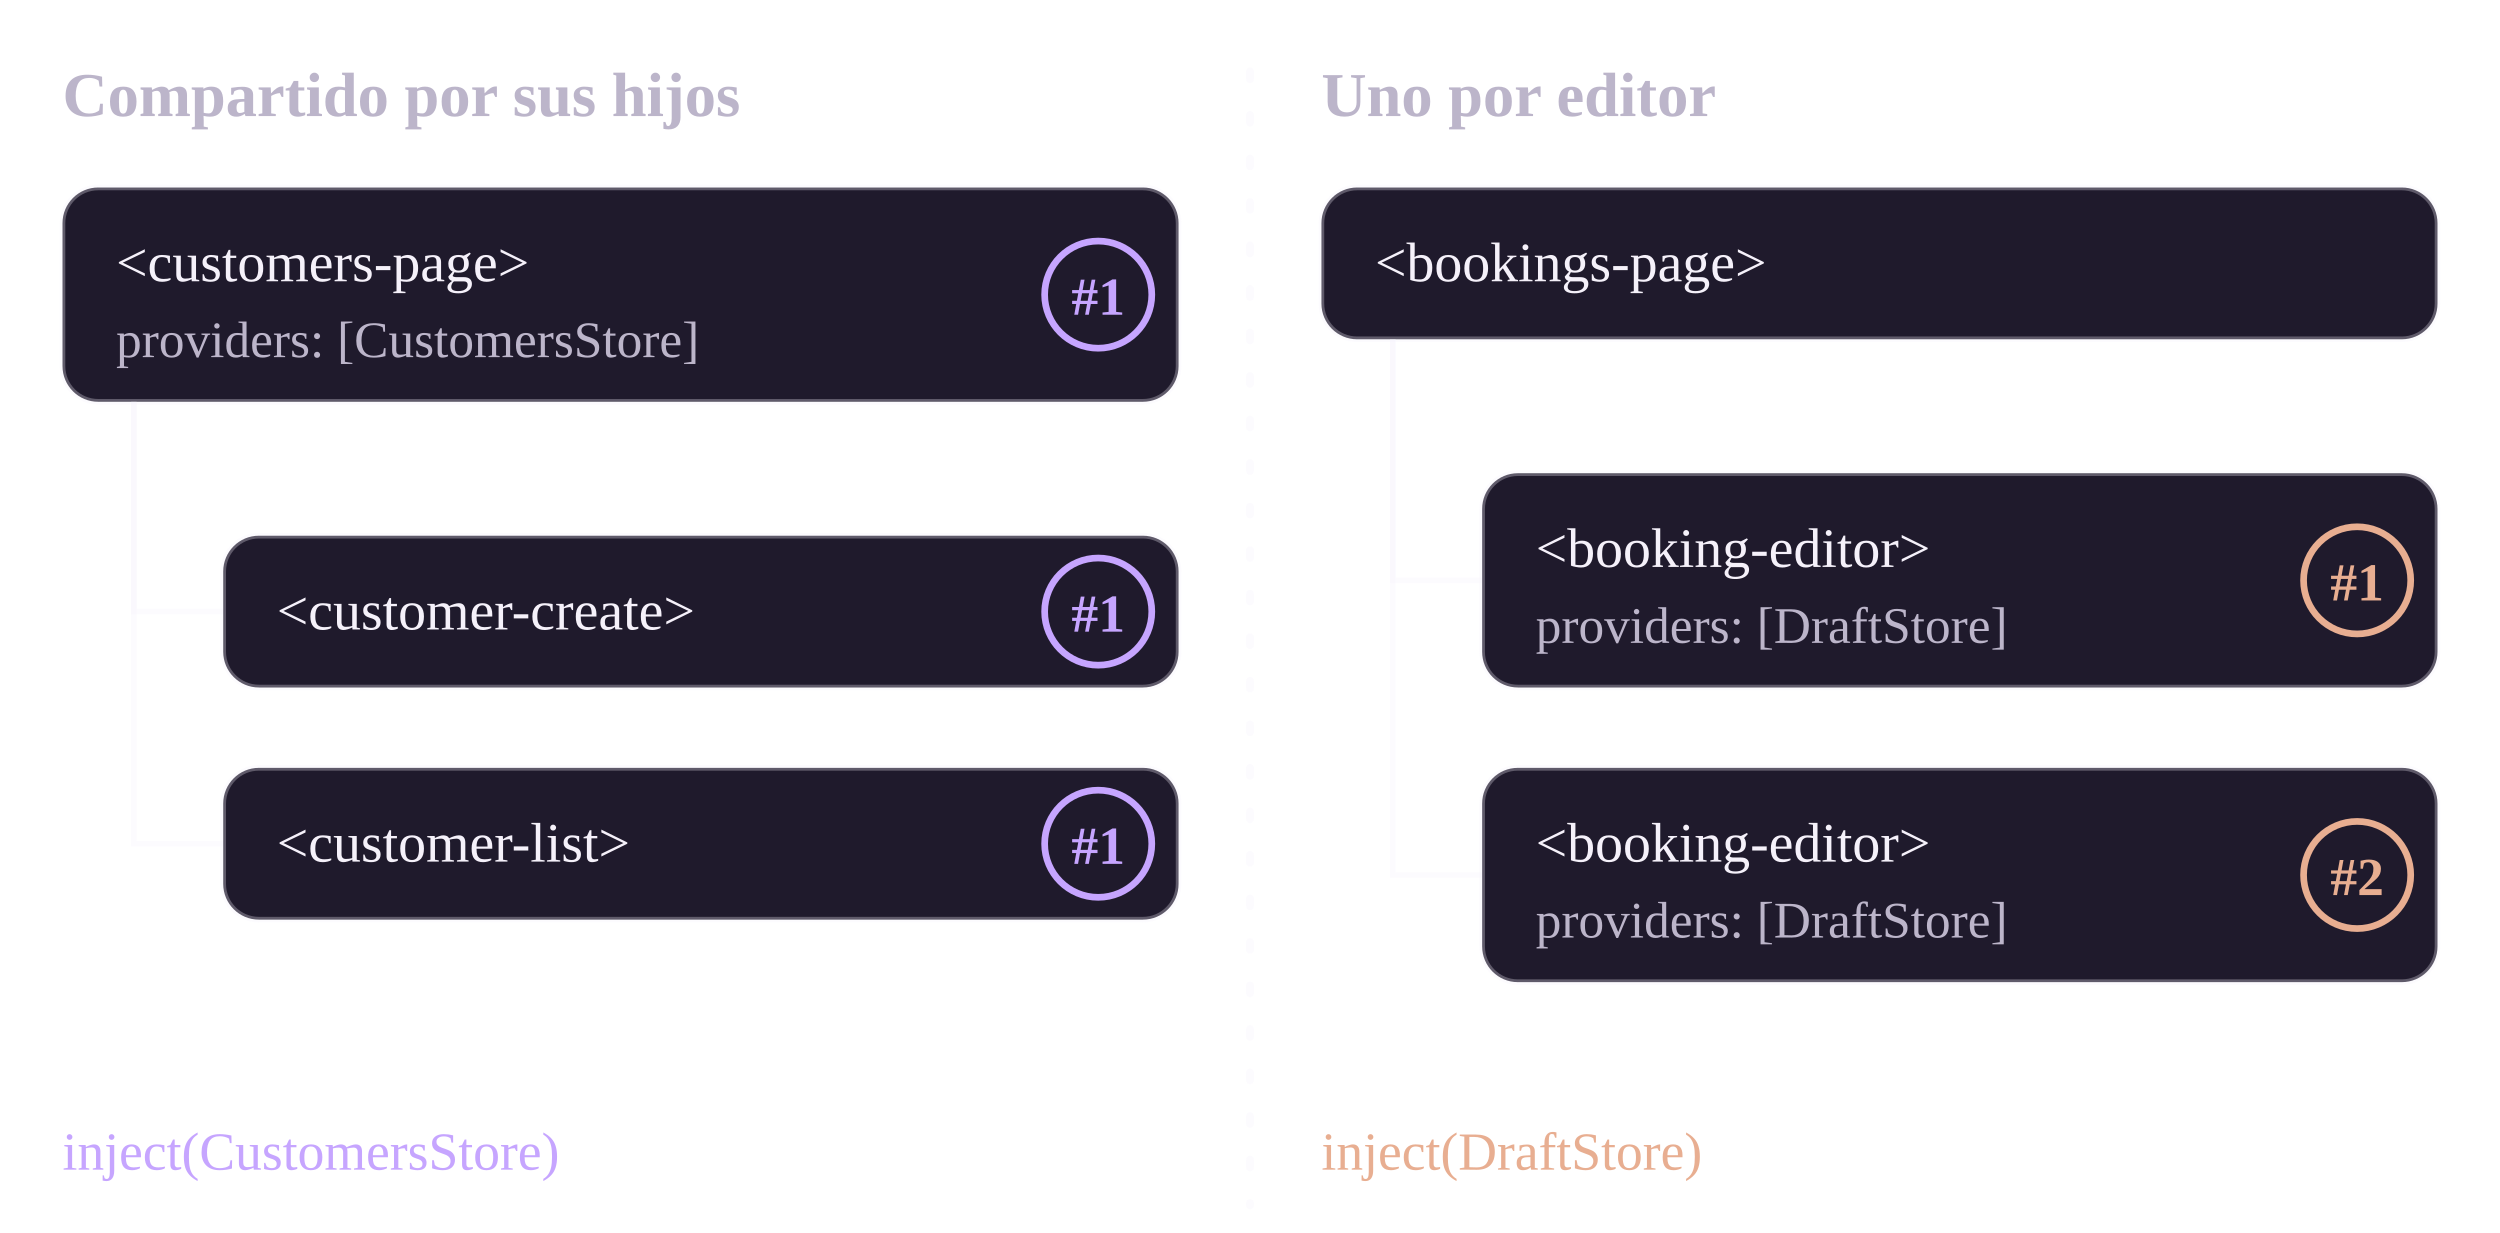
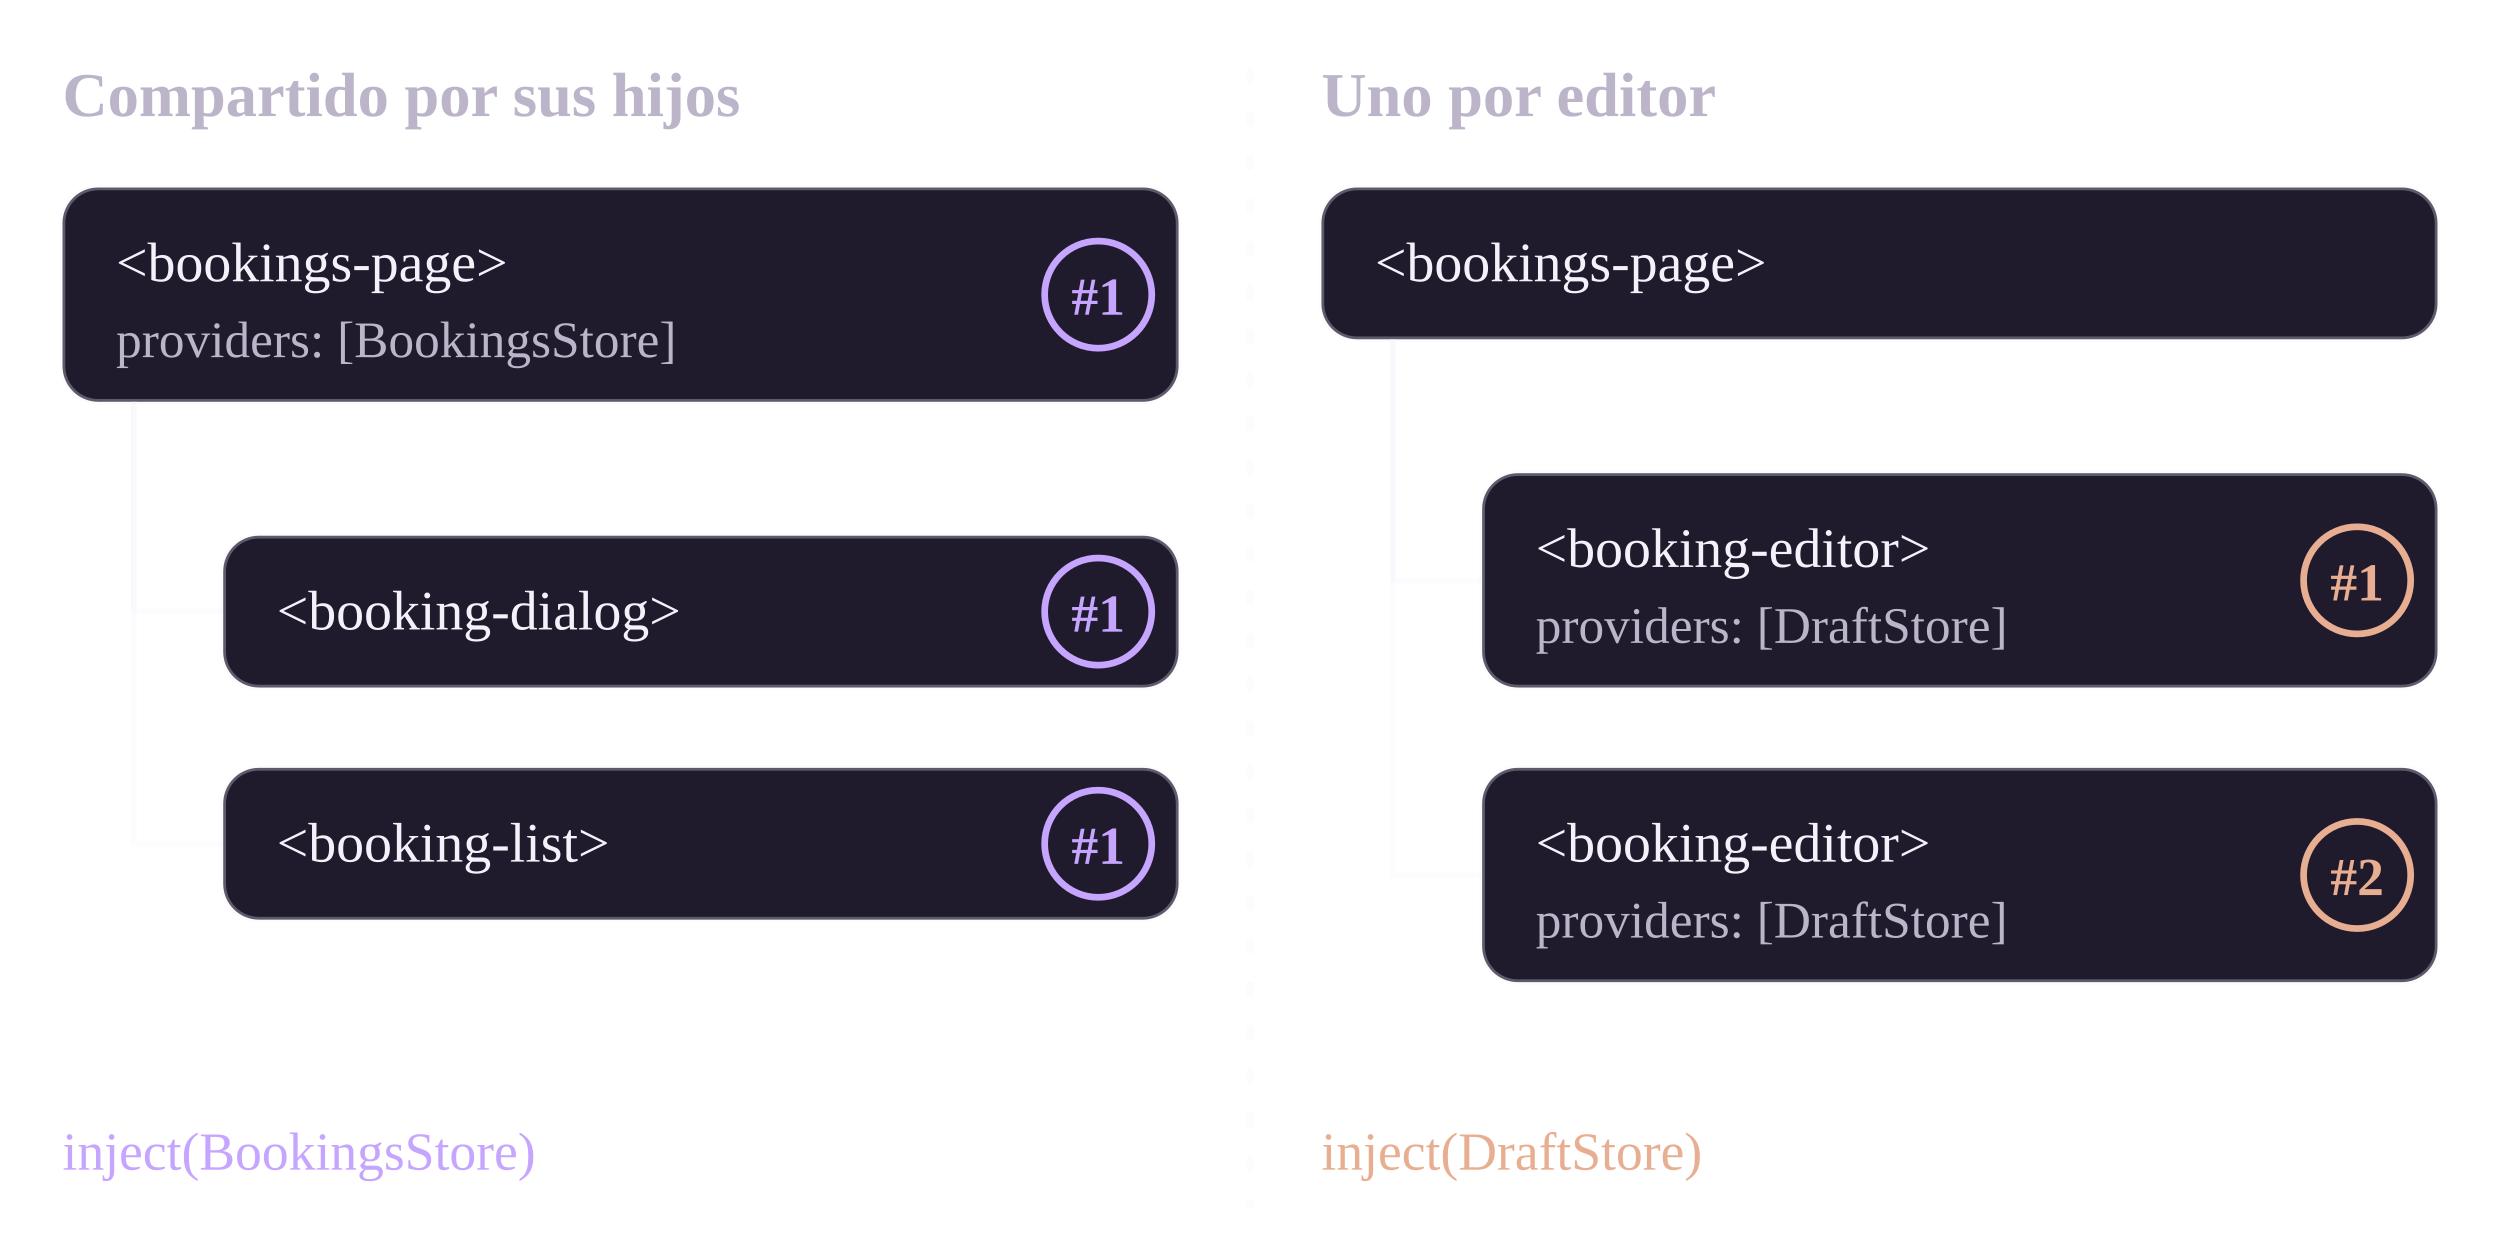
<svg xmlns="http://www.w3.org/2000/svg" viewBox="0 0 560 276">
  <line x1="280" y1="16" x2="280" y2="270" stroke="rgb(245 241 250 / 0.3)" stroke-dasharray="1.75 8" stroke-linecap="round" stroke-width="1.75" />
  <text x="14" y="26" font-size="14" fill="#bcb5ca" font-weight="600" style="font-family:var(--font-sans, 'Manrope Variable', Manrope, sans-serif)">Compartido por sus hijos</text>
  <rect x="14" y="42" width="250" height="48" rx="8" fill="#1f1a2c" stroke="rgb(245 241 250 / 0.3)" stroke-width="1.25" />
-   <text x="26" y="63" font-size="12.5" fill="#f5f1fa" style="font-family:var(--font-mono, 'JetBrains Mono Variable', 'JetBrains Mono', monospace);font-variant-ligatures:none">&lt;customers-page&gt;</text>
-   <text x="26" y="80" font-size="11.5" fill="#bcb5ca" style="font-family:var(--font-mono, 'JetBrains Mono Variable', 'JetBrains Mono', monospace);font-variant-ligatures:none">providers: [CustomersStore]</text>
+   <text x="26" y="63" font-size="12.5" fill="#f5f1fa" style="font-family:var(--font-mono, 'JetBrains Mono Variable', 'JetBrains Mono', monospace);font-variant-ligatures:none">&lt;bookings-page&gt;</text>
+   <text x="26" y="80" font-size="11.5" fill="#bcb5ca" style="font-family:var(--font-mono, 'JetBrains Mono Variable', 'JetBrains Mono', monospace);font-variant-ligatures:none">providers: [BookingsStore]</text>
  <circle cx="246" cy="66.0" r="12" fill="none" stroke="#c6a5ff" stroke-width="1.5" />
  <text x="246" y="70.5" font-size="12" fill="#c6a5ff" font-weight="600" text-anchor="middle" style="font-family:var(--font-mono, 'JetBrains Mono Variable', 'JetBrains Mono', monospace);font-variant-ligatures:none">#1</text>
  <path d="M30 90 V137 H50" fill="none" stroke="rgb(245 241 250 / 0.3)" stroke-width="1.25" />
  <rect x="50" y="120" width="214" height="34" rx="8" fill="#1f1a2c" stroke="rgb(245 241 250 / 0.3)" stroke-width="1.25" />
-   <text x="62" y="141" font-size="12.5" fill="#f5f1fa" style="font-family:var(--font-mono, 'JetBrains Mono Variable', 'JetBrains Mono', monospace);font-variant-ligatures:none">&lt;customer-create&gt;</text>
+   <text x="62" y="141" font-size="12.5" fill="#f5f1fa" style="font-family:var(--font-mono, 'JetBrains Mono Variable', 'JetBrains Mono', monospace);font-variant-ligatures:none">&lt;booking-dialog&gt;</text>
  <circle cx="246" cy="137.0" r="12" fill="none" stroke="#c6a5ff" stroke-width="1.5" />
  <text x="246" y="141.5" font-size="12" fill="#c6a5ff" font-weight="600" text-anchor="middle" style="font-family:var(--font-mono, 'JetBrains Mono Variable', 'JetBrains Mono', monospace);font-variant-ligatures:none">#1</text>
  <path d="M30 90 V189 H50" fill="none" stroke="rgb(245 241 250 / 0.3)" stroke-width="1.25" />
  <rect x="50" y="172" width="214" height="34" rx="8" fill="#1f1a2c" stroke="rgb(245 241 250 / 0.3)" stroke-width="1.25" />
-   <text x="62" y="193" font-size="12.5" fill="#f5f1fa" style="font-family:var(--font-mono, 'JetBrains Mono Variable', 'JetBrains Mono', monospace);font-variant-ligatures:none">&lt;customer-list&gt;</text>
+   <text x="62" y="193" font-size="12.5" fill="#f5f1fa" style="font-family:var(--font-mono, 'JetBrains Mono Variable', 'JetBrains Mono', monospace);font-variant-ligatures:none">&lt;booking-list&gt;</text>
  <circle cx="246" cy="189.0" r="12" fill="none" stroke="#c6a5ff" stroke-width="1.5" />
  <text x="246" y="193.5" font-size="12" fill="#c6a5ff" font-weight="600" text-anchor="middle" style="font-family:var(--font-mono, 'JetBrains Mono Variable', 'JetBrains Mono', monospace);font-variant-ligatures:none">#1</text>
-   <text x="14" y="262" font-size="12" fill="#c6a5ff" style="font-family:var(--font-mono, 'JetBrains Mono Variable', 'JetBrains Mono', monospace);font-variant-ligatures:none">inject(CustomersStore)</text>
+   <text x="14" y="262" font-size="12" fill="#c6a5ff" style="font-family:var(--font-mono, 'JetBrains Mono Variable', 'JetBrains Mono', monospace);font-variant-ligatures:none">inject(BookingsStore)</text>
  <text x="296" y="26" font-size="14" fill="#bcb5ca" font-weight="600" style="font-family:var(--font-sans, 'Manrope Variable', Manrope, sans-serif)">Uno por editor</text>
  <rect x="296" y="42" width="250" height="34" rx="8" fill="#1f1a2c" stroke="rgb(245 241 250 / 0.3)" stroke-width="1.25" />
  <text x="308" y="63" font-size="12.5" fill="#f5f1fa" style="font-family:var(--font-mono, 'JetBrains Mono Variable', 'JetBrains Mono', monospace);font-variant-ligatures:none">&lt;bookings-page&gt;</text>
  <path d="M312 76 V130 H332" fill="none" stroke="rgb(245 241 250 / 0.3)" stroke-width="1.25" />
  <rect x="332" y="106" width="214" height="48" rx="8" fill="#1f1a2c" stroke="rgb(245 241 250 / 0.3)" stroke-width="1.25" />
  <text x="344" y="127" font-size="12.5" fill="#f5f1fa" style="font-family:var(--font-mono, 'JetBrains Mono Variable', 'JetBrains Mono', monospace);font-variant-ligatures:none">&lt;booking-editor&gt;</text>
  <text x="344" y="144" font-size="11.5" fill="#bcb5ca" style="font-family:var(--font-mono, 'JetBrains Mono Variable', 'JetBrains Mono', monospace);font-variant-ligatures:none">providers: [DraftStore]</text>
  <circle cx="528" cy="130.0" r="12" fill="none" stroke="#e8ae91" stroke-width="1.5" />
  <text x="528" y="134.5" font-size="12" fill="#e8ae91" font-weight="600" text-anchor="middle" style="font-family:var(--font-mono, 'JetBrains Mono Variable', 'JetBrains Mono', monospace);font-variant-ligatures:none">#1</text>
  <path d="M312 76 V196 H332" fill="none" stroke="rgb(245 241 250 / 0.3)" stroke-width="1.25" />
  <rect x="332" y="172" width="214" height="48" rx="8" fill="#1f1a2c" stroke="rgb(245 241 250 / 0.3)" stroke-width="1.25" />
  <text x="344" y="193" font-size="12.5" fill="#f5f1fa" style="font-family:var(--font-mono, 'JetBrains Mono Variable', 'JetBrains Mono', monospace);font-variant-ligatures:none">&lt;booking-editor&gt;</text>
  <text x="344" y="210" font-size="11.5" fill="#bcb5ca" style="font-family:var(--font-mono, 'JetBrains Mono Variable', 'JetBrains Mono', monospace);font-variant-ligatures:none">providers: [DraftStore]</text>
  <circle cx="528" cy="196.0" r="12" fill="none" stroke="#e8ae91" stroke-width="1.5" />
  <text x="528" y="200.5" font-size="12" fill="#e8ae91" font-weight="600" text-anchor="middle" style="font-family:var(--font-mono, 'JetBrains Mono Variable', 'JetBrains Mono', monospace);font-variant-ligatures:none">#2</text>
  <text x="296" y="262" font-size="12" fill="#e8ae91" style="font-family:var(--font-mono, 'JetBrains Mono Variable', 'JetBrains Mono', monospace);font-variant-ligatures:none">inject(DraftStore)</text>
</svg>
